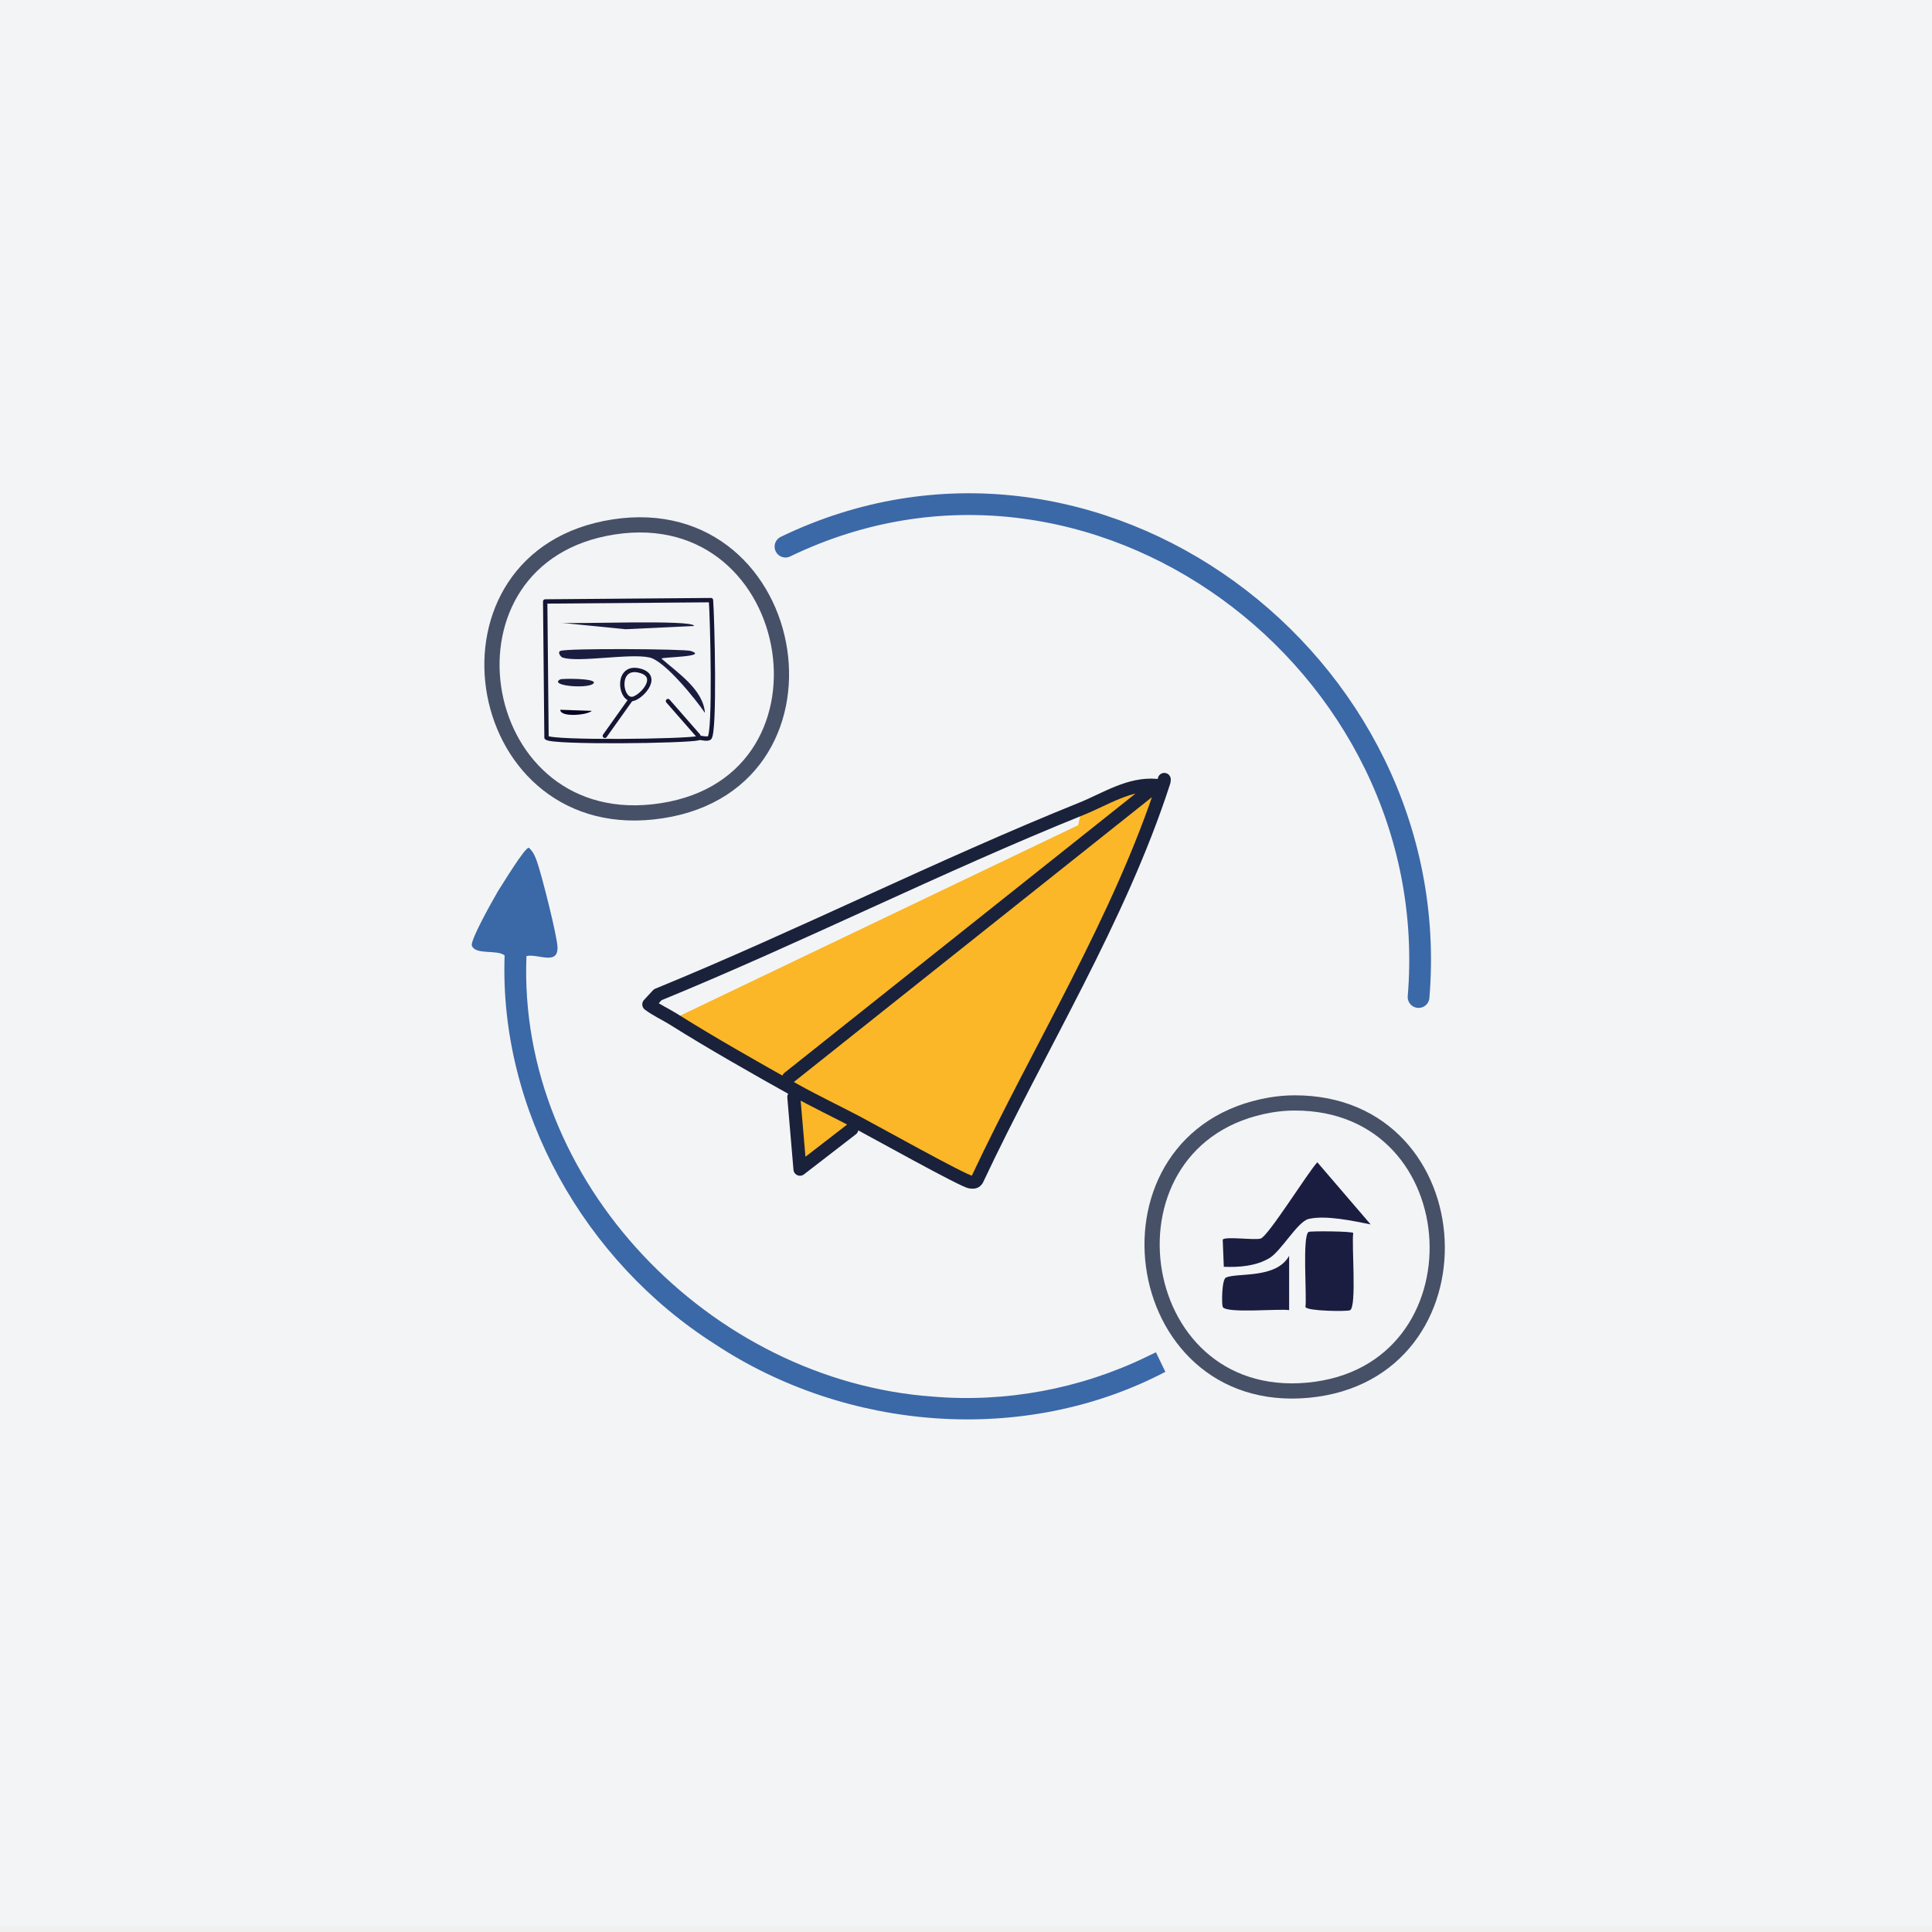
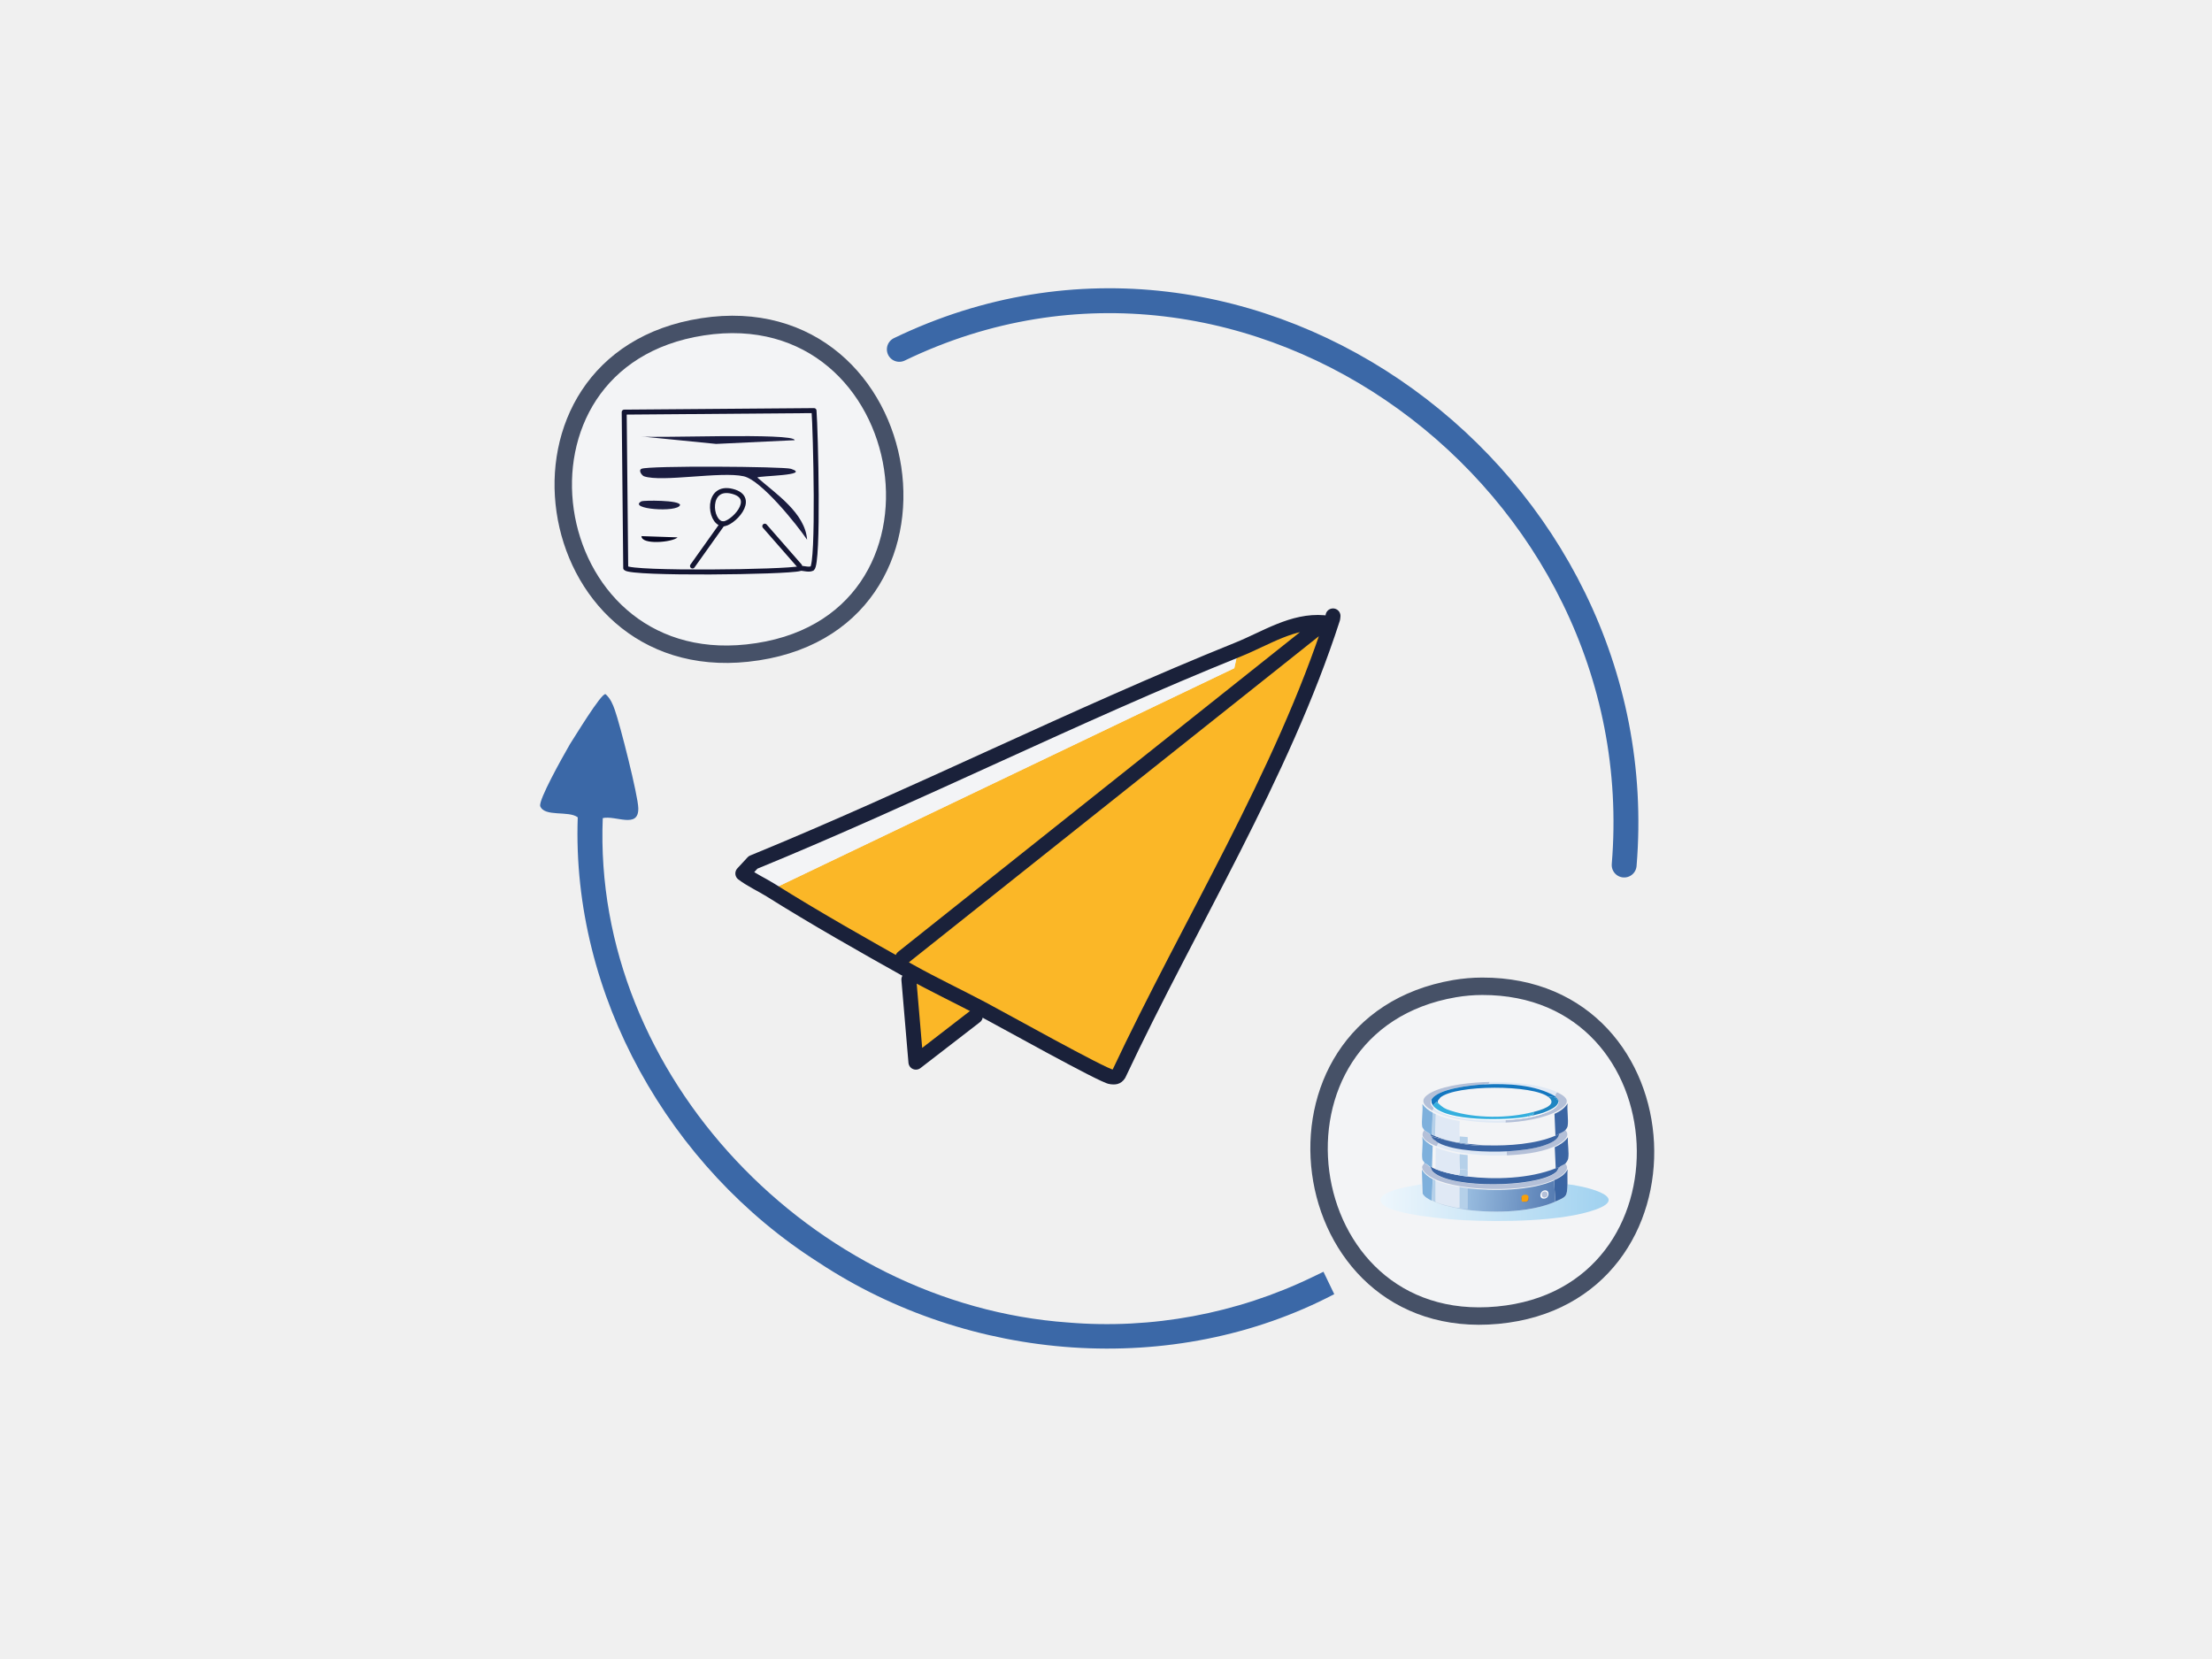
- <svg xmlns="http://www.w3.org/2000/svg" id="Layer_1" version="1.1" viewBox="0 0 160 160">
+ <svg xmlns="http://www.w3.org/2000/svg" id="Layer_1" version="1.1" viewBox="0 0 160 120">
  <defs>
    <style>
      .st0 {
+         fill: #1477c0;
+       }
+ 
+       .st1 {
+         fill: url(#linear-gradient1);
+       }
+ 
+       .st2 {
        fill: #fbb727;
      }

-       .st1 {
+       .st3 {
+         fill: #be6730;
+       }
+ 
+       .st4 {
        stroke: #465168;
      }

-       .st1, .st2, .st3, .st4, .st5 {
+       .st4, .st5, .st6, .st7, .st8 {
        stroke-linecap: round;
        stroke-linejoin: round;
      }

-       .st1, .st3 {
+       .st4, .st6 {
        stroke-width: 1.26px;
      }

-       .st1, .st3, .st6 {
+       .st4, .st6, .st9 {
        fill: #f3f4f6;
      }

-       .st2 {
+       .st5 {
        stroke: #3b68a7;
        stroke-width: 1.8px;
      }

-       .st2, .st4, .st5 {
+       .st5, .st7, .st8 {
        fill: none;
      }

-       .st3 {
+       .st6 {
        stroke: #465167;
      }

+       .st10 {
+         fill: #1b1d40;
+       }
+ 
+       .st11 {
+         fill: url(#linear-gradient);
+       }
+ 
+       .st12 {
+         fill: #050621;
+       }
+ 
+       .st13 {
+         fill: #3b65a3;
+       }
+ 
+       .st14 {
+         fill: #fff;
+       }
+ 
+       .st15 {
+         fill: #34afde;
+       }
+ 
+       .st16 {
+         fill: #e0e9f5;
+       }
+ 
+       .st17 {
+         fill: #b5d0e9;
+       }
+ 
+       .st18 {
+         fill: #7eb0dc;
+       }
+ 
+       .st19 {
+         fill: #3b68a7;
+       }
+ 
+       .st20 {
+         fill: #6571a0;
+       }
+ 
+       .st21 {
+         fill: #f8a00a;
+       }
+ 
+       .st22 {
+         fill: #98645f;
+       }
+ 
+       .st23 {
+         fill: #1f86c2;
+       }
+ 
      .st7 {
-         fill: #1b1d40;
-       }
- 
-       .st8 {
-         fill: #050621;
-       }
- 
-       .st9 {
-         fill: #3b68a7;
-       }
- 
-       .st4 {
        stroke: #1a213a;
        stroke-width: 1.08px;
      }

-       .st5 {
+       .st8 {
        stroke: #141633;
        stroke-width: .36px;
      }
+ 
+       .st24 {
+         fill: #b4c0d8;
+       }
    </style>
+     <linearGradient id="linear-gradient" x1="100.09" y1="86.66" x2="116.05" y2="87.15" gradientUnits="userSpaceOnUse">
+       <stop offset="0" stop-color="#edf6fc" />
+       <stop offset="1" stop-color="#a1d2f0" />
+     </linearGradient>
+     <linearGradient id="linear-gradient1" x1="106.33" y1="86.22" x2="112.27" y2="86.69" gradientUnits="userSpaceOnUse">
+       <stop offset="0" stop-color="#96bade" />
+       <stop offset="1" stop-color="#587eb4" />
+     </linearGradient>
  </defs>
  <g id="Generative_Object">
-     <g>
-       <rect class="st6" x="-23.06" y="-.5" width="206.13" height="160" />
-       <path class="st0" d="M55.74,84.38l33.54-16.05.29-1.34c2.01-.81,3.95-2.12,6.2-1.94l.66-.32c-3.69,11.4-10.35,22.05-15.48,32.97-.15.24-.3.21-.54.19-.53-.04-8.12-4.27-9.34-4.91l-.5.53-4.3,3.32-.51-5.97.12-.57c-3.29-1.83-6.94-3.9-10.11-5.9Z" />
-       <path class="st6" d="M89.57,66.99l-.29,1.34-33.54,16.05c-.66-.41-1.38-.73-2-1.2l.74-.8c11.8-4.84,23.26-10.63,35.09-15.4Z" />
+     <path class="st2" d="M55.74,64.38l33.54-16.05.29-1.34c2.01-.81,3.95-2.12,6.2-1.94l.66-.32c-3.69,11.4-10.35,22.05-15.48,32.97-.15.24-.3.21-.54.19-.53-.04-8.12-4.27-9.34-4.91l-.5.53-4.3,3.32-.51-5.97.12-.57c-3.29-1.83-6.94-3.9-10.11-5.9h-.03Z" />
+     <path class="st9" d="M89.57,46.99l-.29,1.34-33.54,16.05c-.66-.41-1.38-.73-2-1.2l.74-.8c11.8-4.84,23.26-10.63,35.09-15.4h0Z" />
+     <g>
+       <path class="st4" d="M50.81,23.64c15.82-2.45,19.79,21.84,3.24,23.6-15.25,1.63-18.79-21.19-3.24-23.6Z" />
+       <path class="st10" d="M46.4,33.91c.48-.24,10.3-.17,10.81,0,1.52.49-2.35.5-2.43.63,1.34,1.18,3.46,2.57,3.6,4.5-.76-1.12-3.32-4.31-4.59-4.59-1.64-.37-5.92.45-7.21,0-.14-.05-.43-.42-.18-.54Z" />
+       <path class="st10" d="M46.4,31.57c.88.14,11.08-.29,11.08.27l-5.68.27-5.41-.54h0Z" />
+       <path class="st10" d="M46.4,36.26c.12-.07,2.79-.1,2.79.27-.17.57-3.84.29-2.79-.27Z" />
+       <path class="st12" d="M46.4,38.78l2.61.09c-.37.36-2.62.56-2.61-.09Z" />
+     </g>
+     <path class="st6" d="M105.22,71.51c.66-.11,1.32-.17,1.99-.17,15-.03,16.09,22.38,1.13,23.79-15.07,1.42-18.06-21.06-3.12-23.62Z" />
+     <g>
+       <path class="st19" d="M43.6,59.16c-.77,18.71,15.25,35.19,33.65,36.5,6.05.51,12.21-.64,17.67-3.28l.81-.39.78,1.62c-11.69,6.12-26.39,4.92-37.31-2.3-10.78-6.85-17.87-19.33-17.41-32.19-.66-.51-2.42,0-2.72-.82-.08-.5,1.51-3.35,2.16-4.48.3-.45,2.27-3.72,2.57-3.61.34.29.53.73.67,1.14.37,1.02,1.69,6.22,1.7,7.11.03,1.52-1.65.49-2.59.72h0l.02-.02Z" />
+       <path class="st5" d="M65.05,25.27c25.48-12.31,54.74,9.48,52.43,37.3" />
+       <polyline class="st7" points="65.74 70.85 66.25 76.83 70.55 73.51" />
+       <path class="st7" d="M65.3,69.27l30.46-24.23c-2.25-.19-4.19,1.13-6.2,1.94-11.83,4.77-23.28,10.56-35.09,15.4l-.74.8c.62.47,1.34.79,2,1.2,3.18,2,6.82,4.06,10.11,5.9,1.7.95,3.48,1.79,5.2,2.7,1.22.64,8.81,4.88,9.34,4.91.24.02.39.04.54-.19,5.13-10.92,11.8-21.58,15.48-32.97l.02-.18" />
+       <path class="st8" d="M52.26,37.89c-.97-.13-1.18-2.83.71-2.35s-.07,2.44-.71,2.35Z" />
+       <line class="st8" x1="52.26" y1="37.89" x2="50.09" y2="40.94" />
+       <line class="st8" x1="55.32" y1="38.06" x2="57.84" y2="40.94" />
+       <path class="st8" d="M57.84,41.12c.22-.06.62.13.9,0,.5-.29.25-10.03.14-11.42l-13.73.11.11,11.28c.44.44,11.59.3,12.58.04h0Z" />
+     </g>
+   </g>
+   <g id="Generative_Object1" data-name="Generative_Object">
+     <path class="st11" d="M102.9,86.33c.13.26.41.39.66.52.63.33,1.33.47,2.03.59,2.05.33,4.99.32,6.91-.52.82-.36.86-.38.88-1.26.87.07,4.73.86,2.04,1.83-2.43.88-6.9.9-9.51.77-1.15-.06-5.13-.39-5.9-1.15-.61-.6.7-.99,1.11-1.11.54-.16,1.12-.22,1.67-.34.07.02.01.53.03.62.01.06.07.05.07.06Z" />
+     <g>
      <g>
-         <path class="st1" d="M50.81,43.64c15.82-2.45,19.79,21.84,3.24,23.6-15.25,1.63-18.79-21.19-3.24-23.6Z" />
-         <path class="st7" d="M46.4,53.91c.48-.24,10.3-.17,10.81,0,1.52.49-2.35.5-2.43.63,1.34,1.18,3.46,2.57,3.6,4.5-.76-1.12-3.32-4.31-4.59-4.59-1.64-.37-5.92.45-7.21,0-.14-.05-.43-.42-.18-.54Z" />
-         <path class="st7" d="M46.4,51.57c.88.14,11.08-.29,11.08.27l-5.68.27-5.41-.54Z" />
-         <path class="st7" d="M46.4,56.26c.12-.07,2.79-.1,2.79.27-.17.57-3.84.29-2.79-.27Z" />
-         <path class="st8" d="M46.4,58.78l2.61.09c-.37.36-2.62.56-2.61-.09Z" />
+         <path class="st24" d="M103.47,84.43c.11.19.06.26.28.43,1.44,1.12,7.12,1.04,8.65.05.28-.18.23-.22.37-.45.09-.15.34-.19.45-.29.48.5-.5,1.03-.89,1.2-2.03.89-6.6.84-8.61-.11-.29-.14-.88-.5-.85-.87,0-.05.08-.13.09-.17.03.03.1-.07.12-.07.02,0,.36.27.37.29Z" />
+         <path class="st16" d="M105.57,85.85v1.52c-.21.02-1.7-.34-1.74-.45v-1.52c.48.21,1.19.36,1.74.45Z" />
+         <path class="st13" d="M113.38,85.65c-.03.89-.06.91-.88,1.26l-.09-1.54c.38-.17.8-.4.98-.79-.03.35,0,.71-.01,1.06Z" />
+         <path class="st17" d="M103.83,85.4v1.52c.04.11,1.52.47,1.74.45v-1.52c.2.03.39.07.59.09v1.5h-.56c-.7-.13-1.4-.27-2.03-.6l.07-1.56s.18.1.2.11Z" />
+         <path class="st18" d="M103.63,85.29l-.07,1.56c-.25-.13-.52-.26-.66-.52l-.05-1.73c.17.3.47.53.77.69Z" />
+         <path class="st13" d="M103.58,84.45c.08.04.16.08.25.11.51.21,1.04.33,1.58.43.24.04.48.08.72.11,2,.24,4.51.16,6.39-.59.08-.03.19-.1.25-.07-.15.23-.09.27-.37.45-1.53.99-7.21,1.08-8.65-.05-.22-.17-.18-.24-.28-.43.04-.03.07,0,.11.02Z" />
+         <g>
+           <path class="st1" d="M112.41,85.38l.09,1.54c-1.92.84-4.87.85-6.91.52h.56s0-1.49,0-1.49c1.83.22,4.55.19,6.26-.56Z" />
+           <path class="st21" d="M110.56,86.55c.01.2,0,.33-.2.38h-.23c-.07-.03-.05-.06-.07-.11v-.27c.06-.14.42-.22.5,0Z" />
+           <path class="st22" d="M110.4,86.94h-.05c.21-.06.22-.19.2-.38.07.19.03.33-.16.38Z" />
+           <path class="st3" d="M110.06,86.82c-.03-.1-.04-.17,0-.27v.27Z" />
+           <path class="st20" d="M110.36,86.94h.05c-.1.03-.17.04-.27,0h.23Z" />
+           <g>
+             <path class="st14" d="M111.75,86.1c.36-.02.33.53,0,.59-.49.09-.39-.57,0-.59Z" />
+             <path class="st24" d="M111.66,86.19c.33-.08.36.32.16.41-.32.14-.41-.34-.16-.41Z" />
+           </g>
+         </g>
      </g>
      <g>
-         <path class="st3" d="M105.22,91.51c.66-.11,1.32-.17,1.99-.17,15-.03,16.09,22.38,1.13,23.79-15.07,1.42-18.06-21.06-3.12-23.62Z" />
-         <path class="st7" d="M109.1,96.26l4.41,5.14c-1.42-.28-3.72-.79-5.14-.45-.91.22-2.27,2.66-3.24,3.24-1.13.67-2.51.77-3.78.72l-.09-2.25c.21-.29,2.65.07,3.15-.09.62-.2,3.92-5.5,4.68-6.31Z" />
-         <path class="st7" d="M108.38,102.02c.16-.08,3.59-.06,3.69.09-.15.88.31,6.14-.27,6.4-.26.11-3.54.08-3.69-.27.13-.87-.28-5.93.27-6.22Z" />
-         <path class="st7" d="M106.76,104v4.5c-.79-.14-5.24.3-5.5-.27-.09-.21-.09-2.27.27-2.43.95-.42,4.17.13,5.23-1.8Z" />
+         <path class="st16" d="M105.57,83.48c-.03.36.03.73.02,1.08,0,.18.02.45-.18.43-.54-.1-1.07-.22-1.58-.43l.02-1.58c.52.23,1.15.4,1.72.5Z" />
+         <path class="st24" d="M109,83.57l-.02-.29c.87-.04,1.89-.15,2.72-.43.37-.13,1.05-.38,1.07-.84.13-.07.35-.16.45-.27.53.53-.5,1.07-.91,1.24-.97.41-2.26.54-3.31.59Z" />
+         <path class="st13" d="M113.23,84.16c-.12.11-.36.15-.45.29-.06-.04-.17.04-.25.07l-.07-1.54c.37-.16.71-.39.95-.71-.03.46.1,1.1.02,1.54-.01.09-.14.29-.2.35Z" />
+         <path class="st16" d="M108.98,83.28l.02.29c-1.57.07-3.69-.08-5.13-.68.12.02.06-.18.18-.23,1.14.62,3.63.68,4.92.61Z" />
+         <path class="st18" d="M103.63,82.89l-.05,1.56s-.07-.06-.11-.02c-.02-.03-.35-.29-.37-.29-.02,0-.1.1-.12.07,0-.02.07-.09.07-.1,0-.01-.14-.16-.16-.23-.09-.44.08-1.17-.02-1.65.16.29.48.52.77.67Z" />
+         <path class="st17" d="M106.16,83.55c0,.35,0,.71,0,1.06l-.56-.05c0-.36-.05-.73-.02-1.08.18.03.4.05.59.07Z" />
+         <path class="st24" d="M103.47,82.08c.08.11.13.38.36.43.07.06.15.12.23.16-.12.04-.07.24-.18.23-.43-.18-1.31-.58-.86-1.15.1.11.34.19.45.34Z" />
+         <path class="st13" d="M112.77,82.01c-.02.46-.7.71-1.07.84-.83.28-1.85.38-2.72.43-1.3.07-3.78,0-4.92-.61-.08-.04-.16-.1-.23-.16-.03-.03-.28-.26-.27-.28.07-.09.1,0,.1.01,1.13.27,2.24.62,3.43.63l.51-.02c1.51.04,3.51-.1,4.9-.7.08-.04.19-.09.27-.14Z" />
+         <path class="st13" d="M103.58,82.08c.08.03.15.06.23.09.55.22,1.02.35,1.6.45.24.04.48.08.72.11.48.06.98.1,1.47.11l-.51.02c-1.19-.01-2.3-.36-3.43-.63,0,0-.03-.1-.1-.01,0,.02.24.25.27.28-.24-.05-.28-.32-.36-.43.02-.05.08-.01.11,0Z" />
+         <path class="st17" d="M106.16,84.61c0,.16.02.34-.02.5-.24-.03-.48-.07-.72-.11.2.02.18-.25.18-.43l.56.05Z" />
      </g>
    </g>
    <g>
-       <path class="st9" d="M43.6,79.16c-.77,18.71,15.25,35.19,33.65,36.5,6.05.51,12.21-.64,17.67-3.28l.81-.39.78,1.62c-11.69,6.12-26.39,4.92-37.31-2.3-10.78-6.85-17.87-19.33-17.41-32.19-.66-.51-2.42,0-2.72-.82-.08-.5,1.51-3.35,2.16-4.48.3-.45,2.27-3.72,2.57-3.61.34.29.53.73.67,1.14.37,1.02,1.69,6.22,1.7,7.11.03,1.52-1.65.49-2.59.72h0Z" />
-       <path class="st2" d="M65.05,45.27c25.48-12.31,54.74,9.48,52.43,37.3" />
-       <polyline class="st4" points="65.74 90.85 66.25 96.83 70.55 93.51" />
-       <path class="st4" d="M65.3,89.27l30.46-24.23c-2.25-.19-4.19,1.13-6.2,1.94-11.83,4.77-23.28,10.56-35.09,15.4l-.74.8c.62.47,1.34.79,2,1.2,3.18,2,6.82,4.06,10.11,5.9,1.7.95,3.48,1.79,5.2,2.7,1.22.64,8.81,4.88,9.34,4.91.24.02.39.04.54-.19,5.13-10.92,11.8-21.58,15.48-32.97l.02-.18" />
-       <path class="st5" d="M52.26,57.89c-.97-.13-1.18-2.83.71-2.35s-.07,2.44-.71,2.35Z" />
-       <line class="st5" x1="52.26" y1="57.89" x2="50.09" y2="60.94" />
-       <line class="st5" x1="55.32" y1="58.06" x2="57.84" y2="60.94" />
-       <path class="st5" d="M57.84,61.12c.22-.06.62.13.9,0,.5-.29.25-10.03.14-11.42l-13.73.11.11,11.28c.44.44,11.59.3,12.58.04Z" />
+       <path class="st16" d="M105.59,81.09c-.05.37-.01.74-.02,1.11,0,.2.08.44-.16.43-.59-.11-1.05-.23-1.6-.45l.05-1.58c.51.24,1.18.4,1.74.5Z" />
+       <path class="st13" d="M113.23,81.74c-.1.11-.32.2-.45.27-.08.04-.19.1-.27.14l-.07-1.58c.37-.17.74-.4.95-.76-.06.49.08,1.18,0,1.65-.02.09-.1.22-.16.28Z" />
+       <path class="st24" d="M107.74,78.26c.01.26-.26.05-.41.18-.82.04-3.4.29-3.79,1.11-.11.22.02.44.18.59l-.11.2c-.78-.44-.94-.87-.06-1.33,1.05-.55,3-.73,4.19-.75Z" />
+       <path class="st24" d="M112.64,79.01c.81.39.98.76.12,1.29-.98.6-2.74.86-3.87.9v-.18c.87-.05,1.9-.17,2.72-.45.37-.13,1.21-.45,1.12-.93,0-.03-.01-.04-.02-.07-.06-.14-.18-.2-.2-.27-.03-.09.03-.25.14-.29Z" />
+       <path class="st18" d="M103.63,80.48l-.05,1.6s-.09-.05-.11,0c-.11-.15-.35-.23-.45-.34-.01-.01-.13-.2-.14-.21-.09-.43.07-1.21,0-1.67.21.27.45.46.75.62Z" />
+       <path class="st16" d="M112.64,79.01c-.1.04-.17.2-.14.29-1.47-.85-3.49-.94-5.17-.86.14-.13.42.08.41-.18,1.43-.02,3.61.12,4.9.75Z" />
+       <path class="st16" d="M108.89,81.02v.18c-1.5.06-3.98-.13-5.29-.86l.11-.2c.93.86,3.95.95,5.17.88Z" />
+       <path class="st17" d="M103.85,80.59l-.05,1.58c-.08-.03-.15-.06-.23-.09l.05-1.6c.07.04.15.08.23.11Z" />
+       <path class="st17" d="M106.16,82.24c0,.16.02.34-.02.5-.24-.03-.48-.07-.72-.11.24,0,.15-.23.16-.43l.59.05Z" />
+       <path class="st0" d="M112.5,79.3c.03.08.15.13.2.27-.11.01-.1-.14-.19-.18-.02,0-.34-.06-.38-.07-.02,0-.16-.02-.1.05-1.11-.93-6.74-.92-7.85.02-.08.15-.26.21-.15.41-.02-.02-.09-.02-.12-.11l-.26.27c-.11-.15-.13-.22-.11-.41.4-.81,2.97-1.07,3.79-1.11,1.68-.08,3.7,0,5.17.86Z" />
+       <path class="st14" d="M103.53,79.55c-.02.19,0,.26.11.41.92,1.2,5.43,1.08,6.82.81.55-.11,1.16-.24,1.66-.5.25-.13.58-.32.6-.63.09.48-.75.8-1.12.93-.82.28-1.85.41-2.72.45-1.22.06-4.24-.02-5.17-.88-.16-.15-.29-.36-.18-.59Z" />
+       <path class="st23" d="M112.71,79.57s.02.03.02.07c-.02.32-.35.5-.6.63-.5.26-1.11.39-1.66.5.16-.18.54.02.45-.34.39-.1,1.82-.46,1.11-1.06-.05-.07.08-.05.1-.05.04,0,.37.06.38.07.09.04.08.19.19.18Z" />
+       <path class="st15" d="M104.03,79.8c.35.32.45.39.91.54,1.76.57,4.19.56,5.97.09.08.36-.29.16-.45.34-1.39.27-5.9.39-6.82-.81l.26-.27c.04.09.11.1.12.11Z" />
    </g>
  </g>
</svg>
